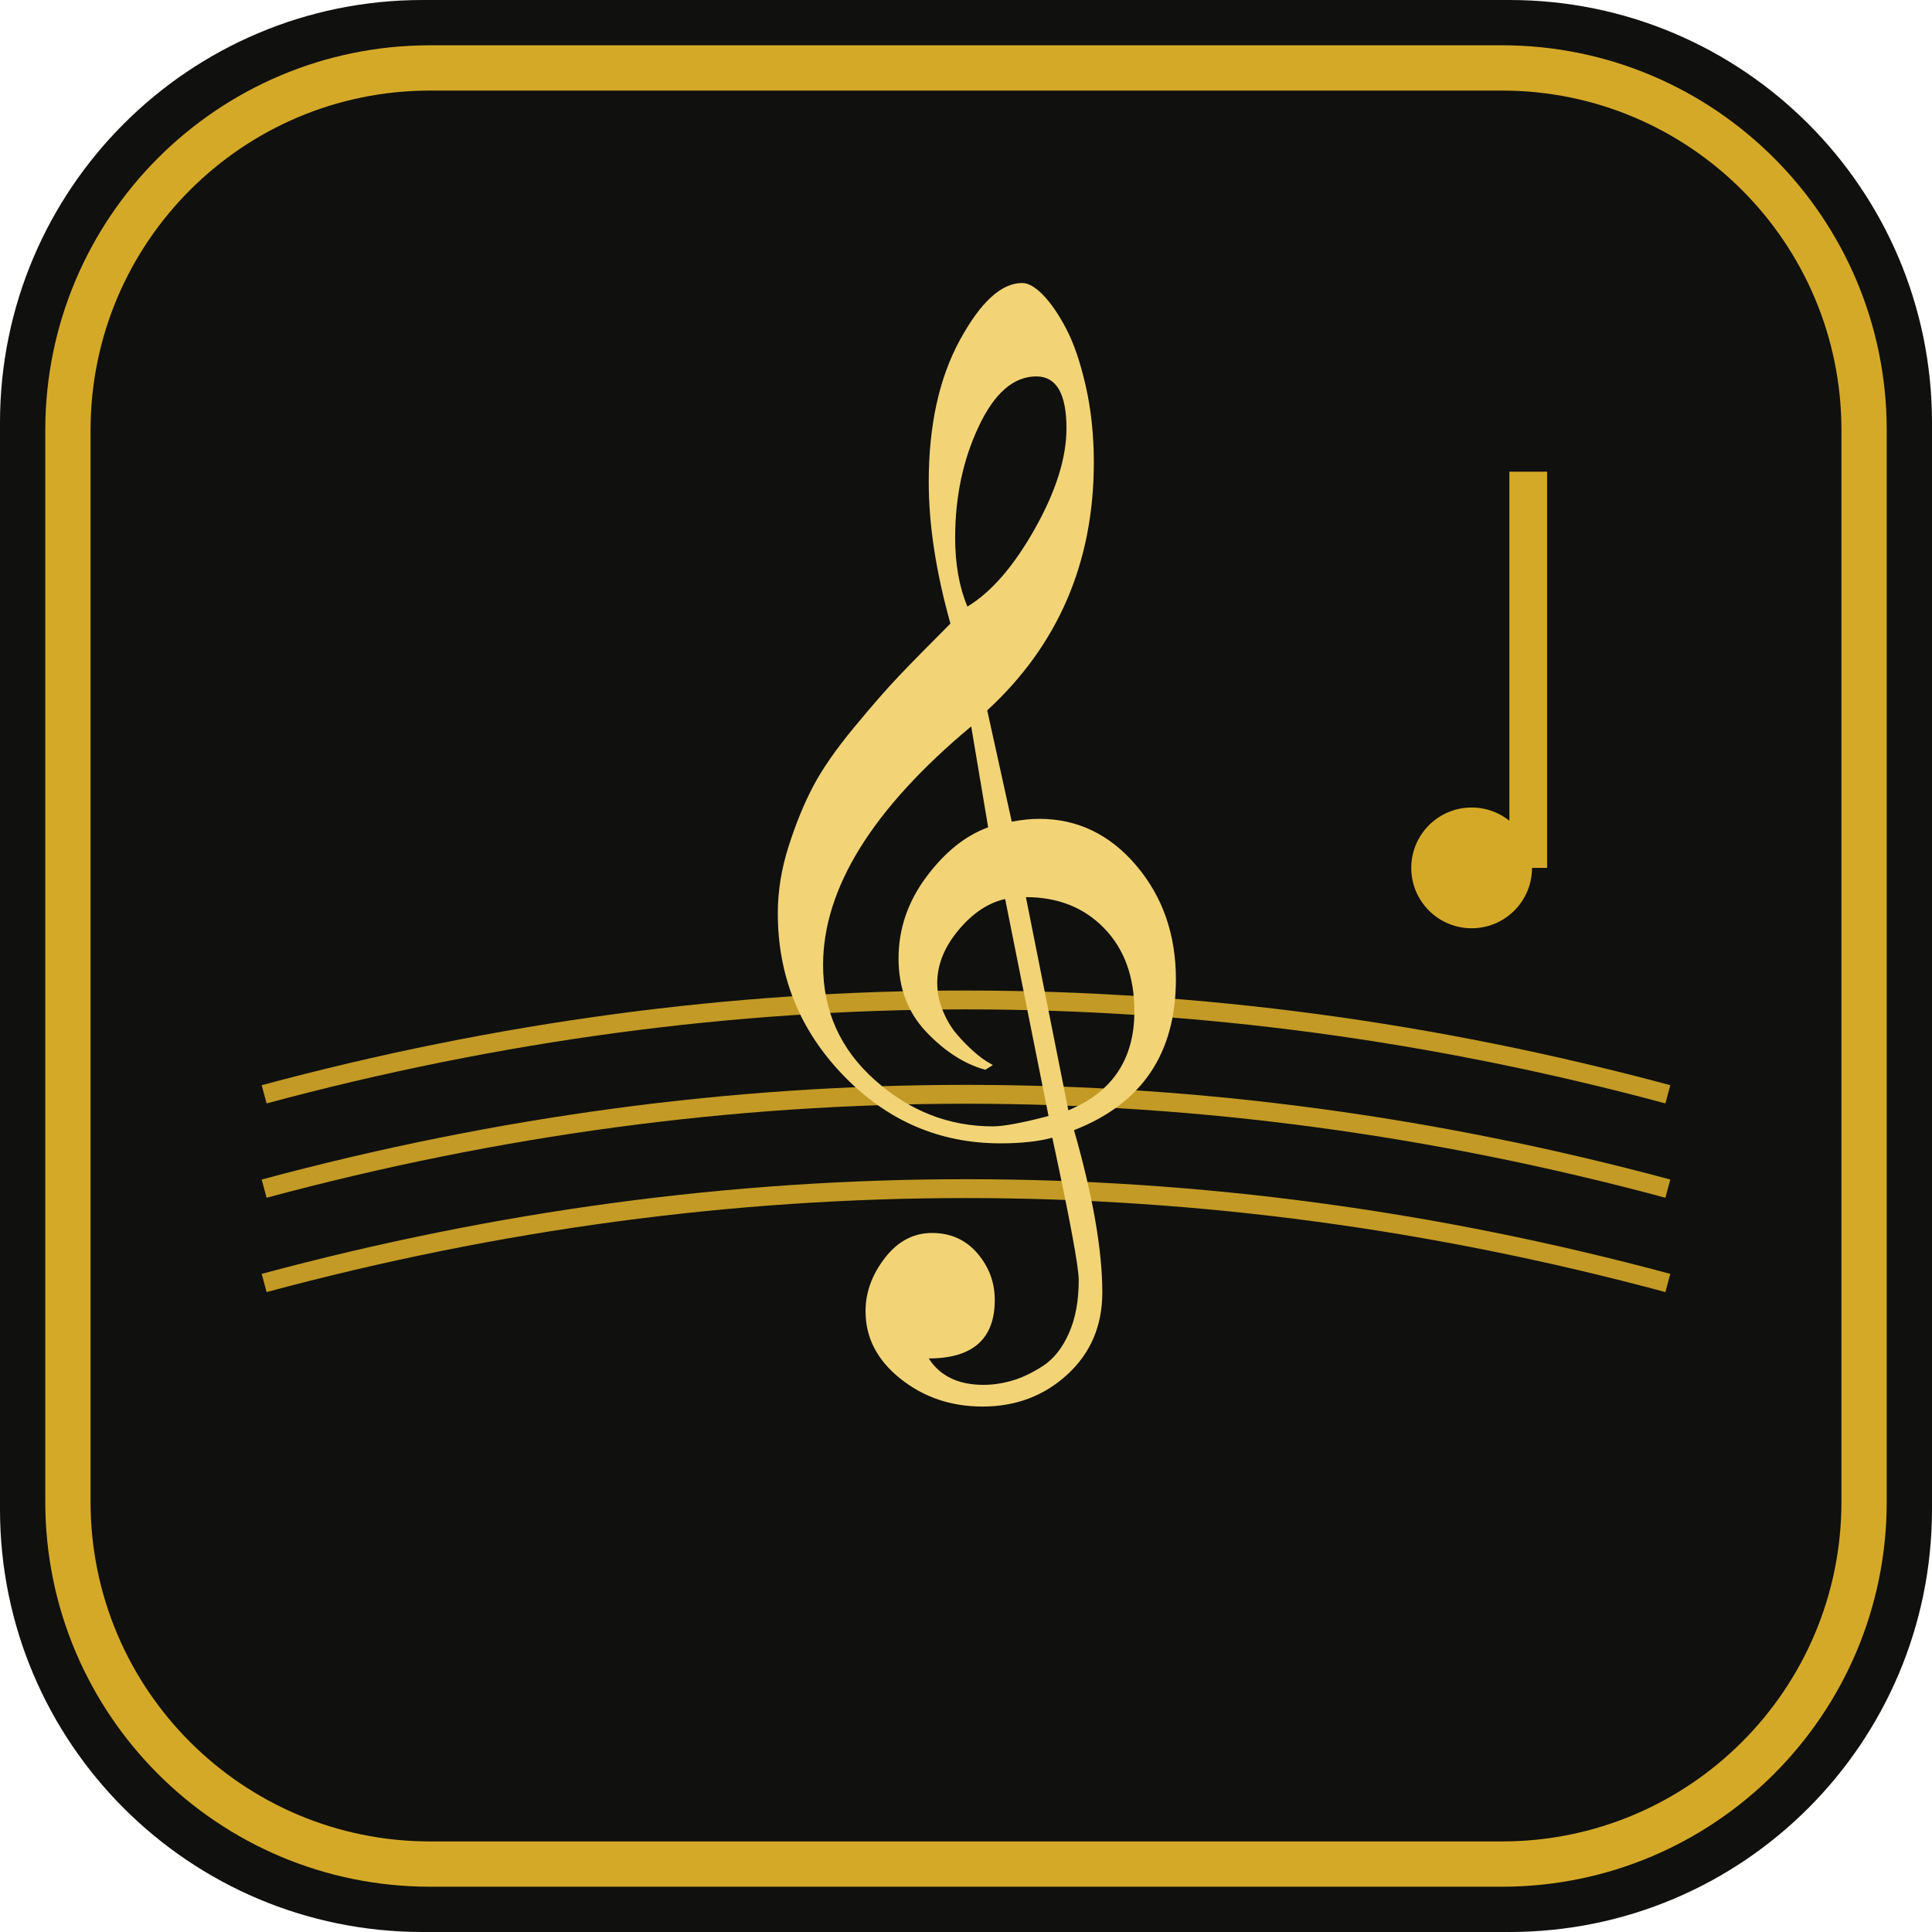
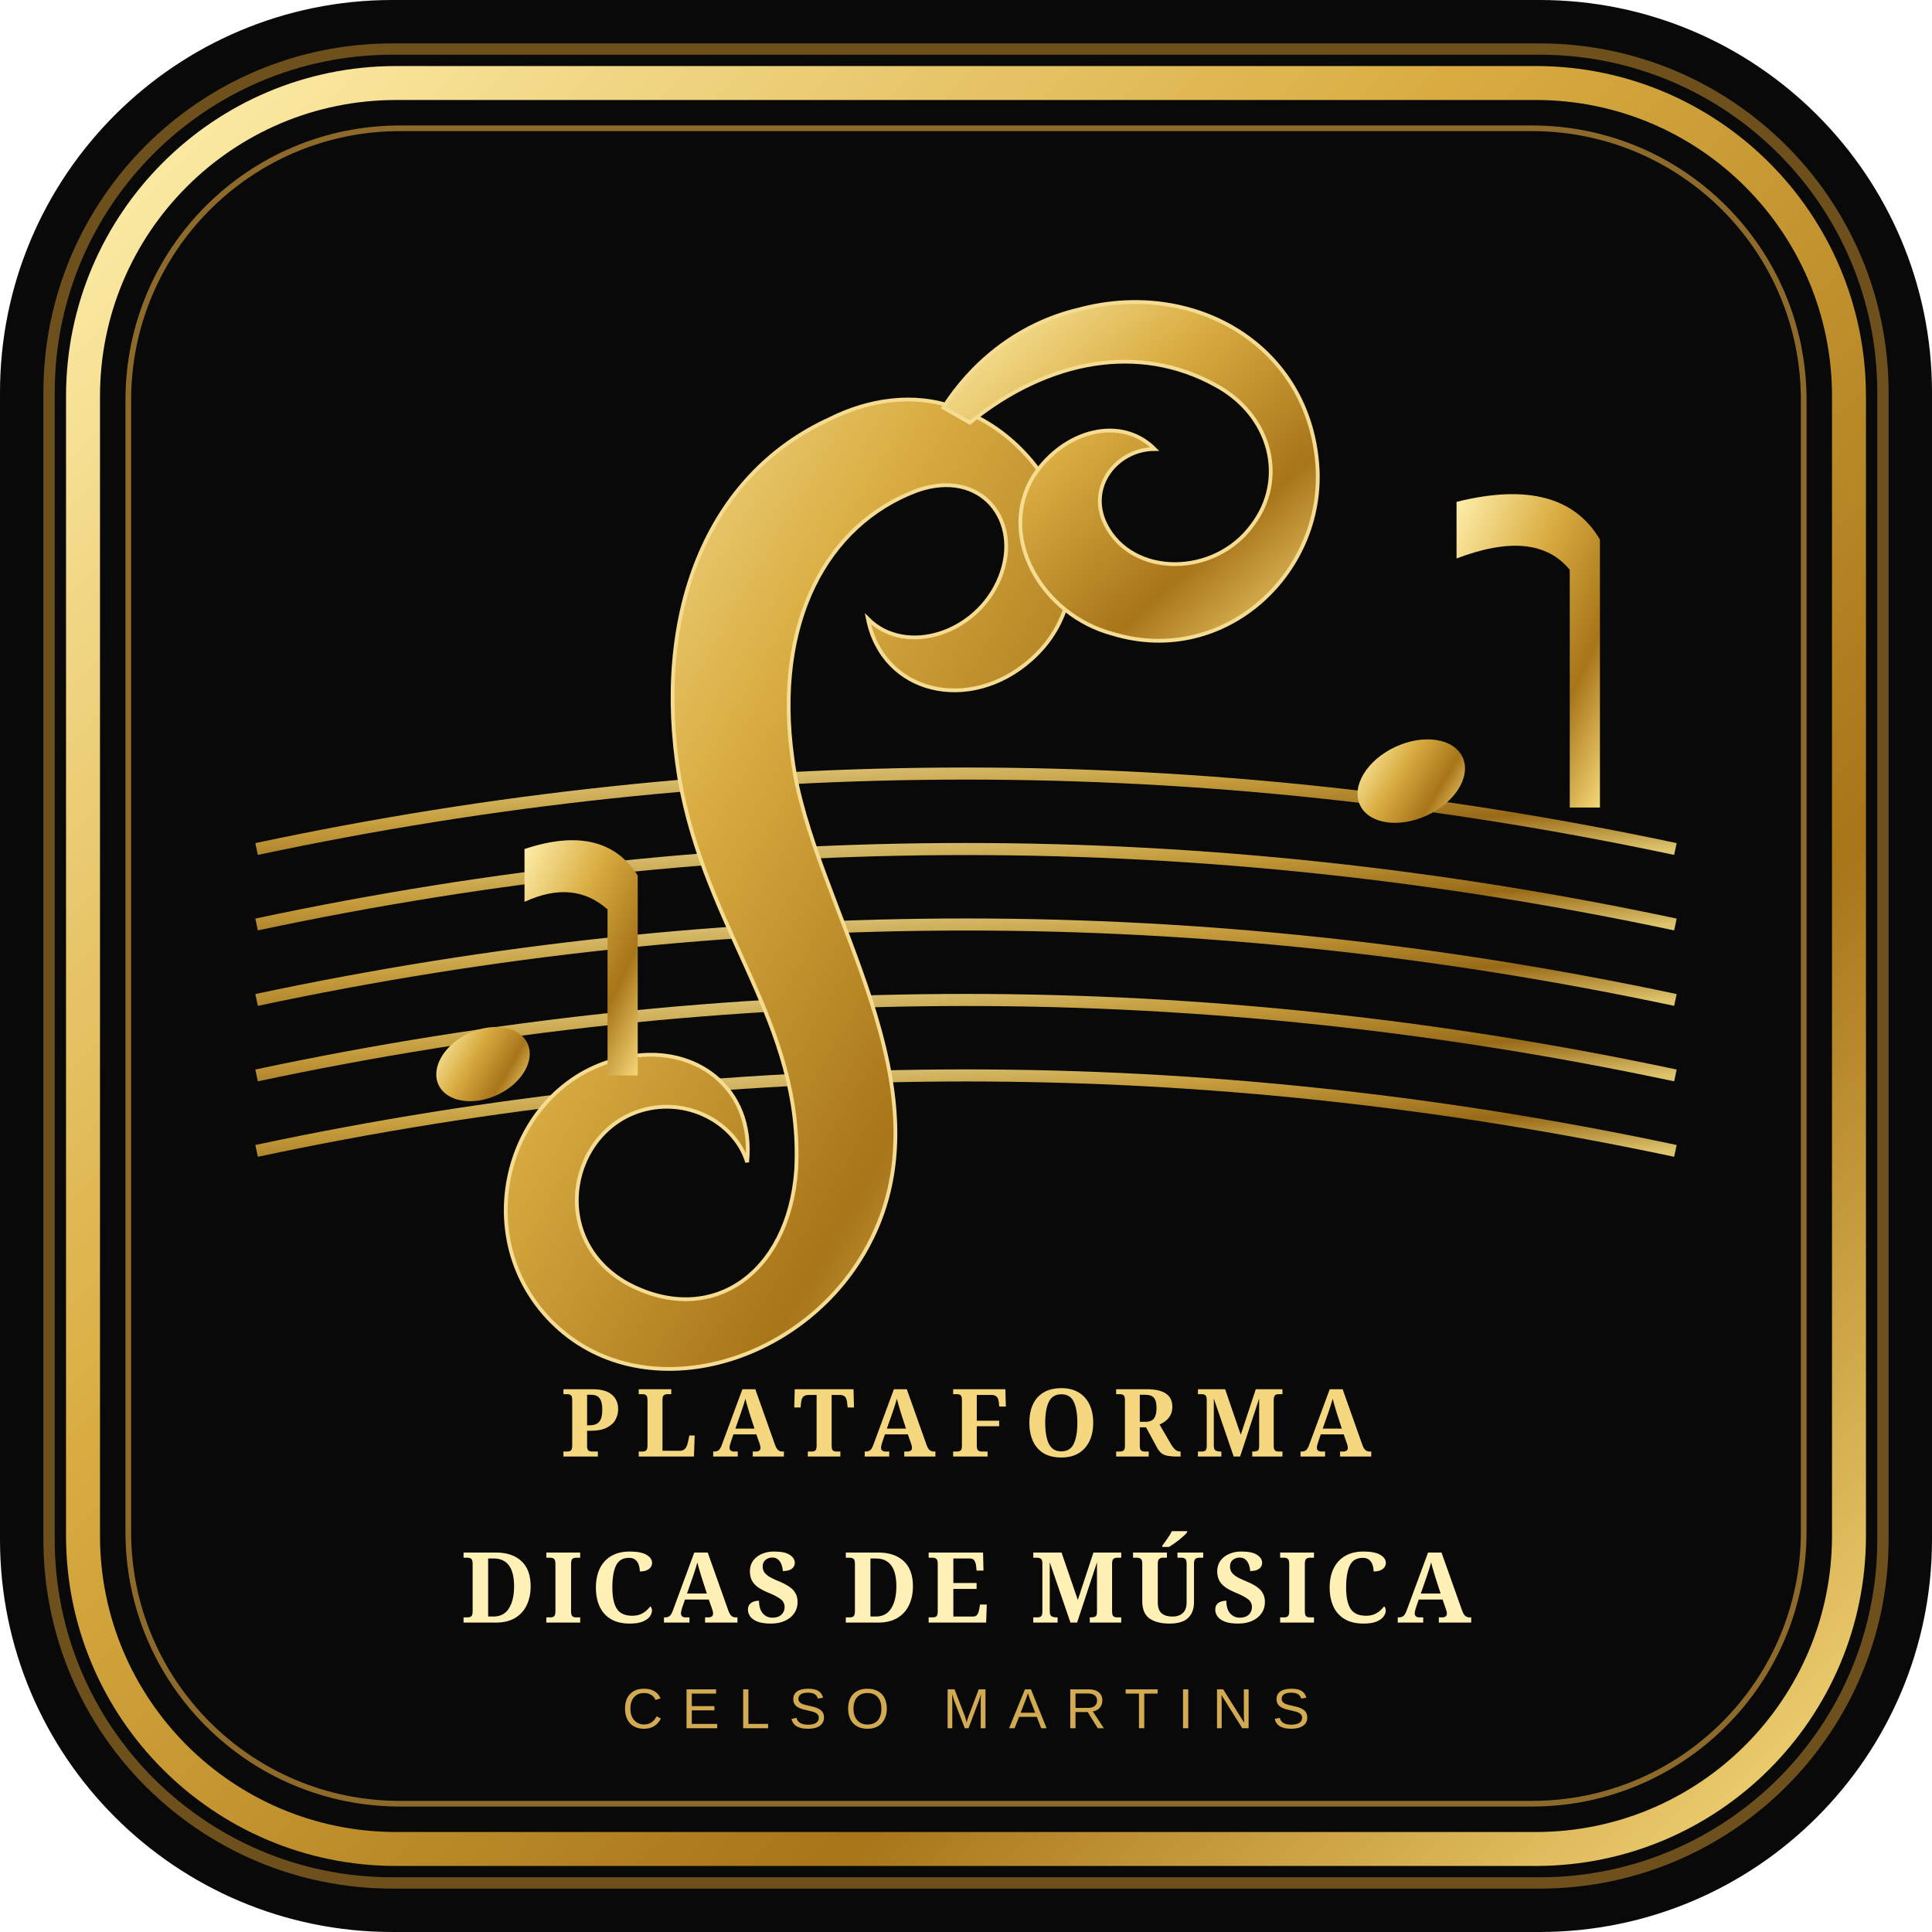
<svg xmlns="http://www.w3.org/2000/svg" viewBox="0 0 512 512">
-   <rect width="512" height="512" rx="112" fill="#10100e" />
-   <rect x="18" y="18" width="476" height="476" rx="96" fill="none" stroke="#d5a928" stroke-width="12" />
-   <g fill="none" stroke="#d5a928" stroke-width="5" opacity=".9">
-     <path d="M70 290 Q256 240 442 290" />
-     <path d="M70 315 Q256 265 442 315" />
-     <path d="M70 340 Q256 290 442 340" />
+   <defs>
+     <linearGradient id="gold" x1="0" y1="0" x2="1" y2="1">
+       <stop stop-color="#fff0ad" />
+       <stop offset=".38" stop-color="#d9ad42" />
+       <stop offset=".72" stop-color="#a87519" />
+       <stop offset="1" stop-color="#f5d878" />
+     </linearGradient>
+     <filter id="shadow" x="-30%" y="-30%" width="160%" height="160%">
+       <feGaussianBlur stdDeviation="5" />
+     </filter>
+   </defs>
+   <rect width="512" height="512" rx="104" fill="#090909" />
+   <rect x="13" y="13" width="486" height="486" rx="91" fill="none" stroke="#6d501c" stroke-width="3" />
+   <rect x="22" y="22" width="468" height="468" rx="83" fill="none" stroke="url(#gold)" stroke-width="9" />
+   <rect x="34" y="34" width="444" height="444" rx="72" fill="none" stroke="#8d6a2a" stroke-width="1.5" />
+   <g fill="none" stroke="url(#gold)" stroke-width="3.2" opacity=".9">
+     <path d="M68 225 Q256 185 444 225" />
+     <path d="M68 245 Q256 205 444 245" />
+     <path d="M68 265 Q256 225 444 265" />
+     <path d="M68 285 Q256 245 444 285" />
+     <path d="M68 305 Q256 265 444 305" />
  </g>
-   <text x="250" y="300" text-anchor="middle" fill="#f2d477" font-family="serif" font-size="250">𝄞</text>
-   <circle cx="390" cy="230" r="16" fill="#d5a928" />
-   <path d="M405 230v-105" stroke="#d5a928" stroke-width="10" />
+   <g fill="url(#gold)" stroke="#f6dc91" stroke-width="1">
+     <path d="M220 111 C187 126 173 163 180 206 C187 247 213 271 211 310 C209 338 188 352 166 340 C145 328 151 299 171 294 C183 291 195 298 198 308 C200 288 184 277 167 280 C136 285 123 325 145 349 C168 374 211 363 229 332 C254 289 215 240 210 201 C205 165 219 139 243 130 C260 124 271 138 265 153 C259 168 240 174 230 164 C234 184 257 189 273 175 C295 156 282 118 253 108 C242 104 230 106 220 111Z" />
+     <path d="M257 112 C278 95 302 91 322 102 C337 110 341 127 332 139 C322 153 300 153 293 139 C288 129 296 119 306 119 C297 110 282 114 274 126 C264 142 276 163 295 168 C325 177 352 151 349 122 C346 91 316 74 286 82 C269 86 257 97 250 108Z" />
+   </g>
+   <g fill="url(#gold)">
+     <ellipse cx="374" cy="207" rx="15" ry="10" transform="rotate(-25 374 207)" />
+     <path d="M386 203V133Q414 126 424 143V214H416V151Q407 140 386 148Z" />
+     <ellipse cx="128" cy="282" rx="13" ry="9" transform="rotate(-25 128 282)" />
+     <path d="M139 278V225Q160 218 169 232V285H161V241Q152 233 139 239Z" />
+   </g>
+   <text x="256" y="386" text-anchor="middle" fill="#f4d77e" font-family="Georgia,serif" font-size="25" font-weight="bold" letter-spacing="4">PLATAFORMA</text>
+   <path d="M92 400H420" stroke="url(#gold)" stroke-width="2" />
+   <text x="256" y="430" text-anchor="middle" fill="#fff0b5" font-family="Georgia,serif" font-size="26" font-weight="bold" letter-spacing="2">DICAS DE MÚSICA</text>
+   <text x="256" y="458" text-anchor="middle" fill="#d2aa51" font-family="Arial,sans-serif" font-size="15" letter-spacing="5">CELSO MARTINS</text>
</svg>
